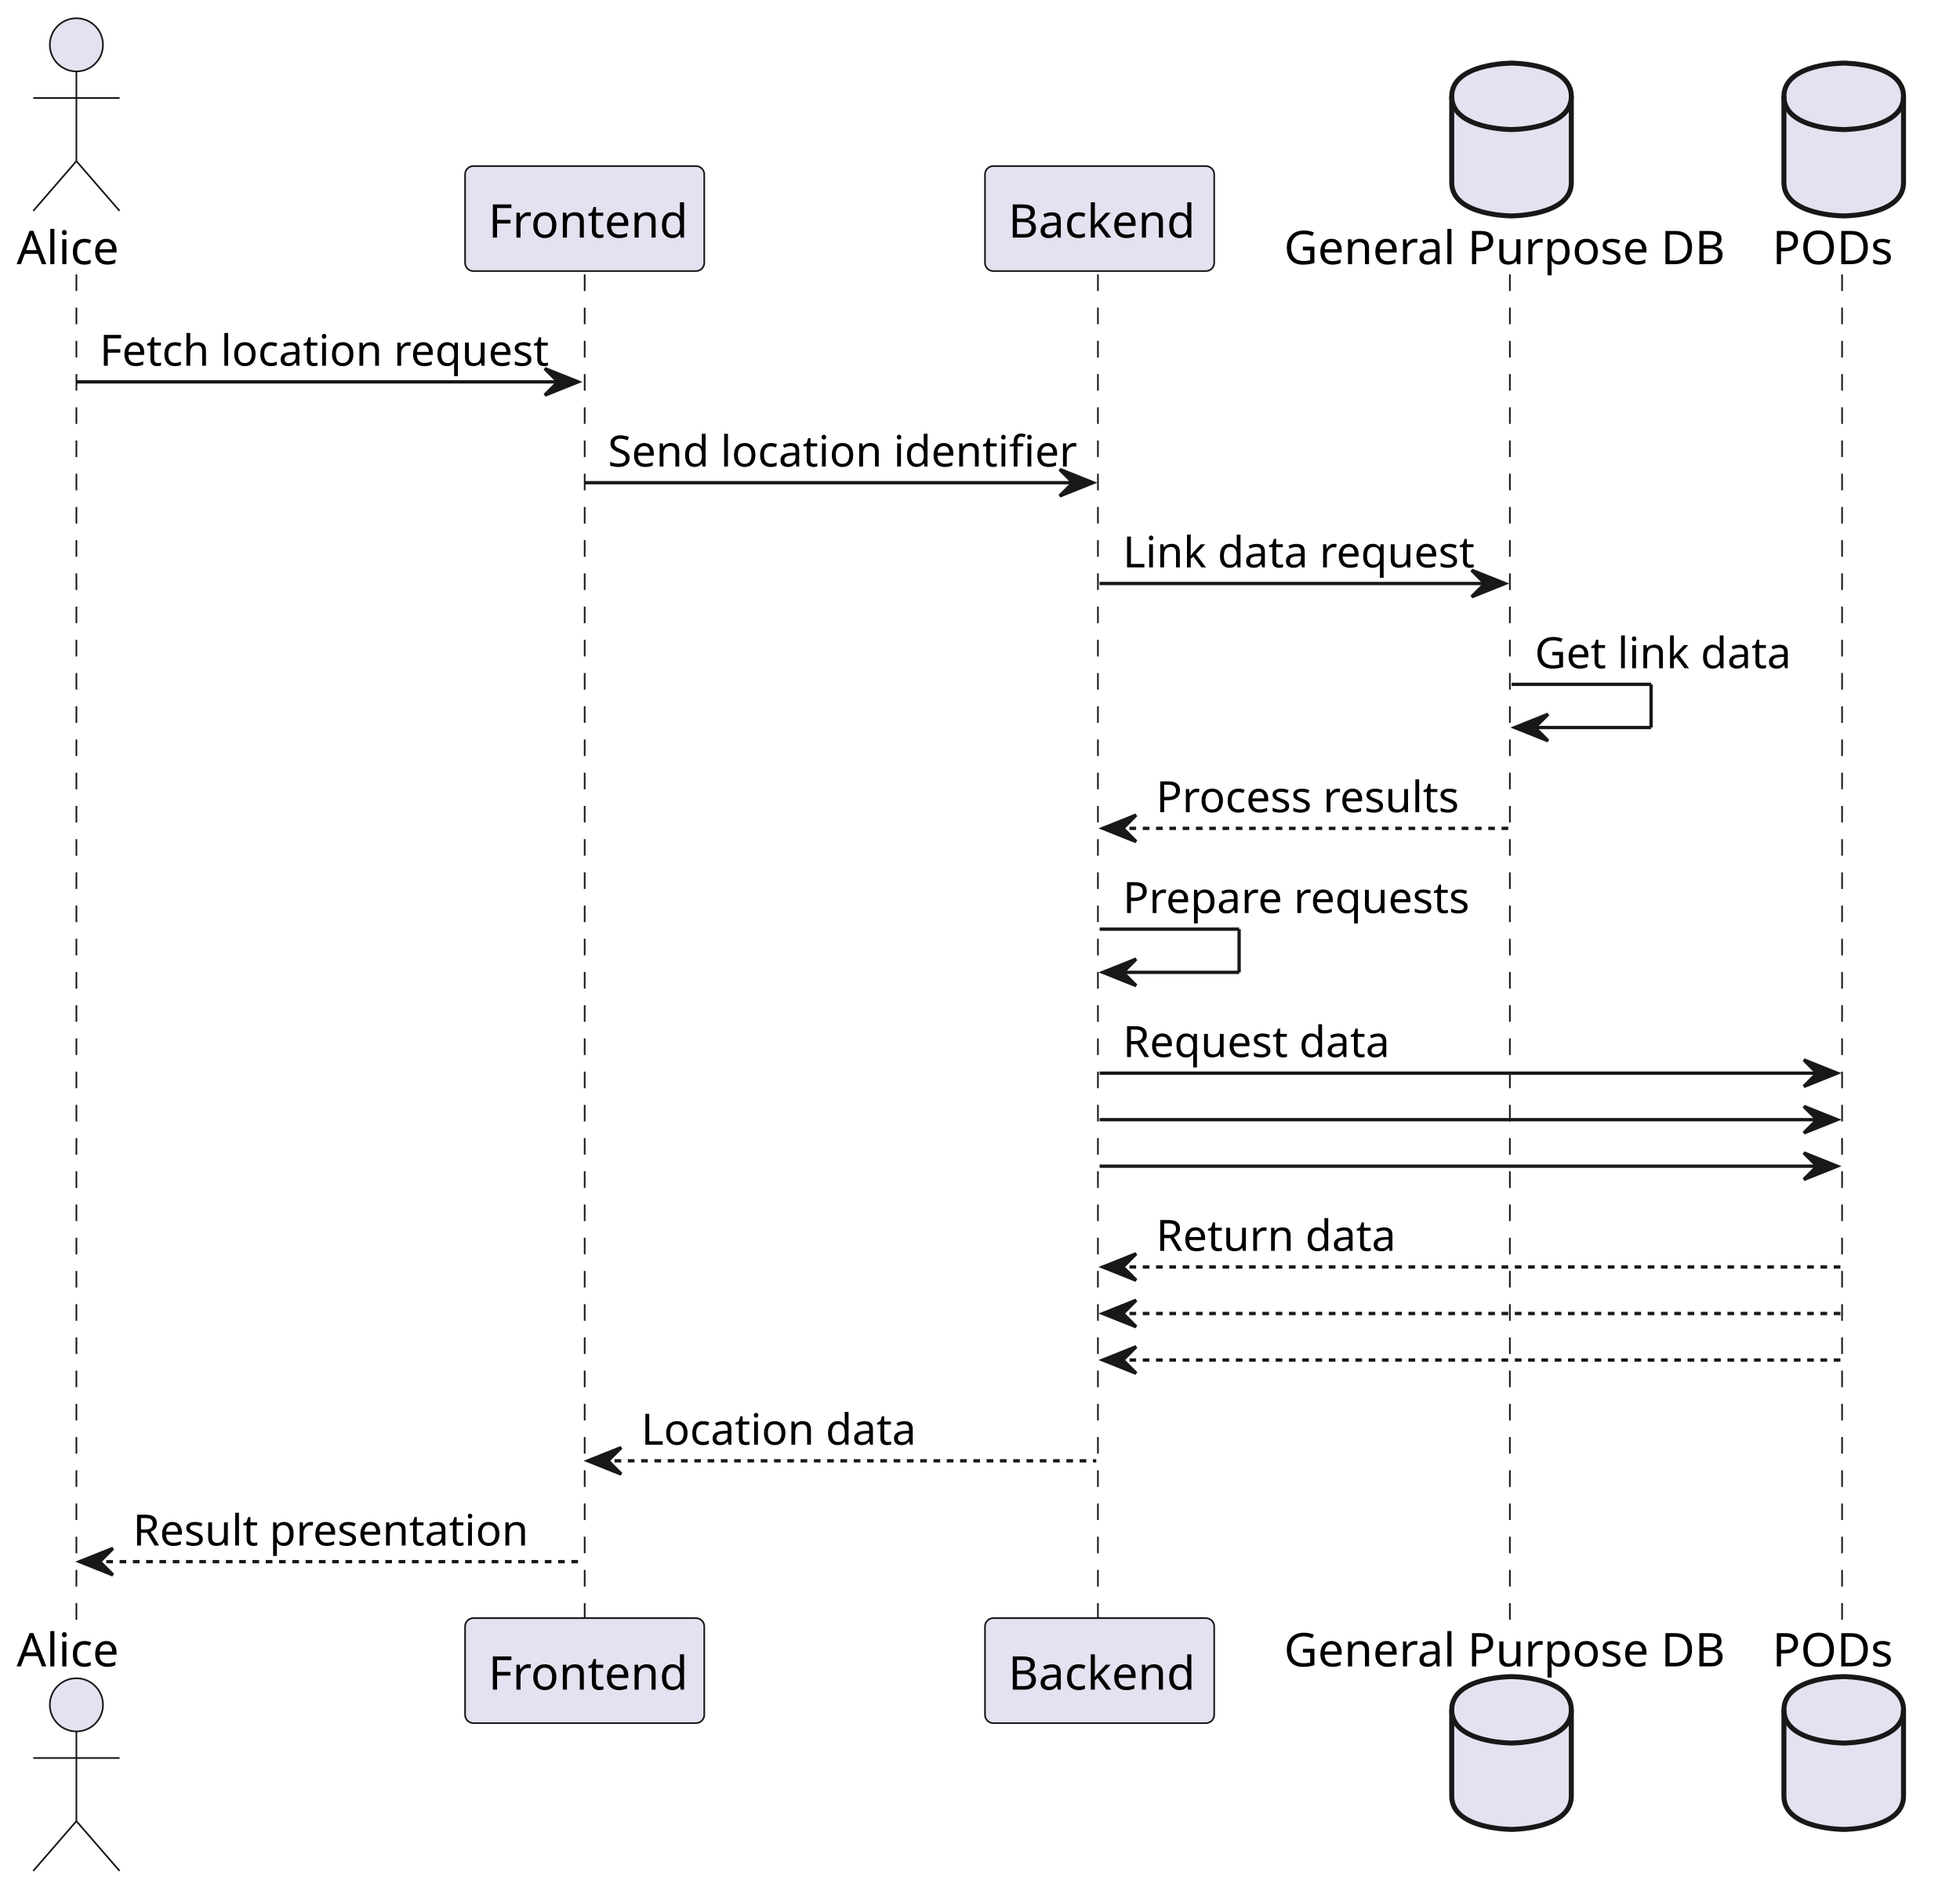
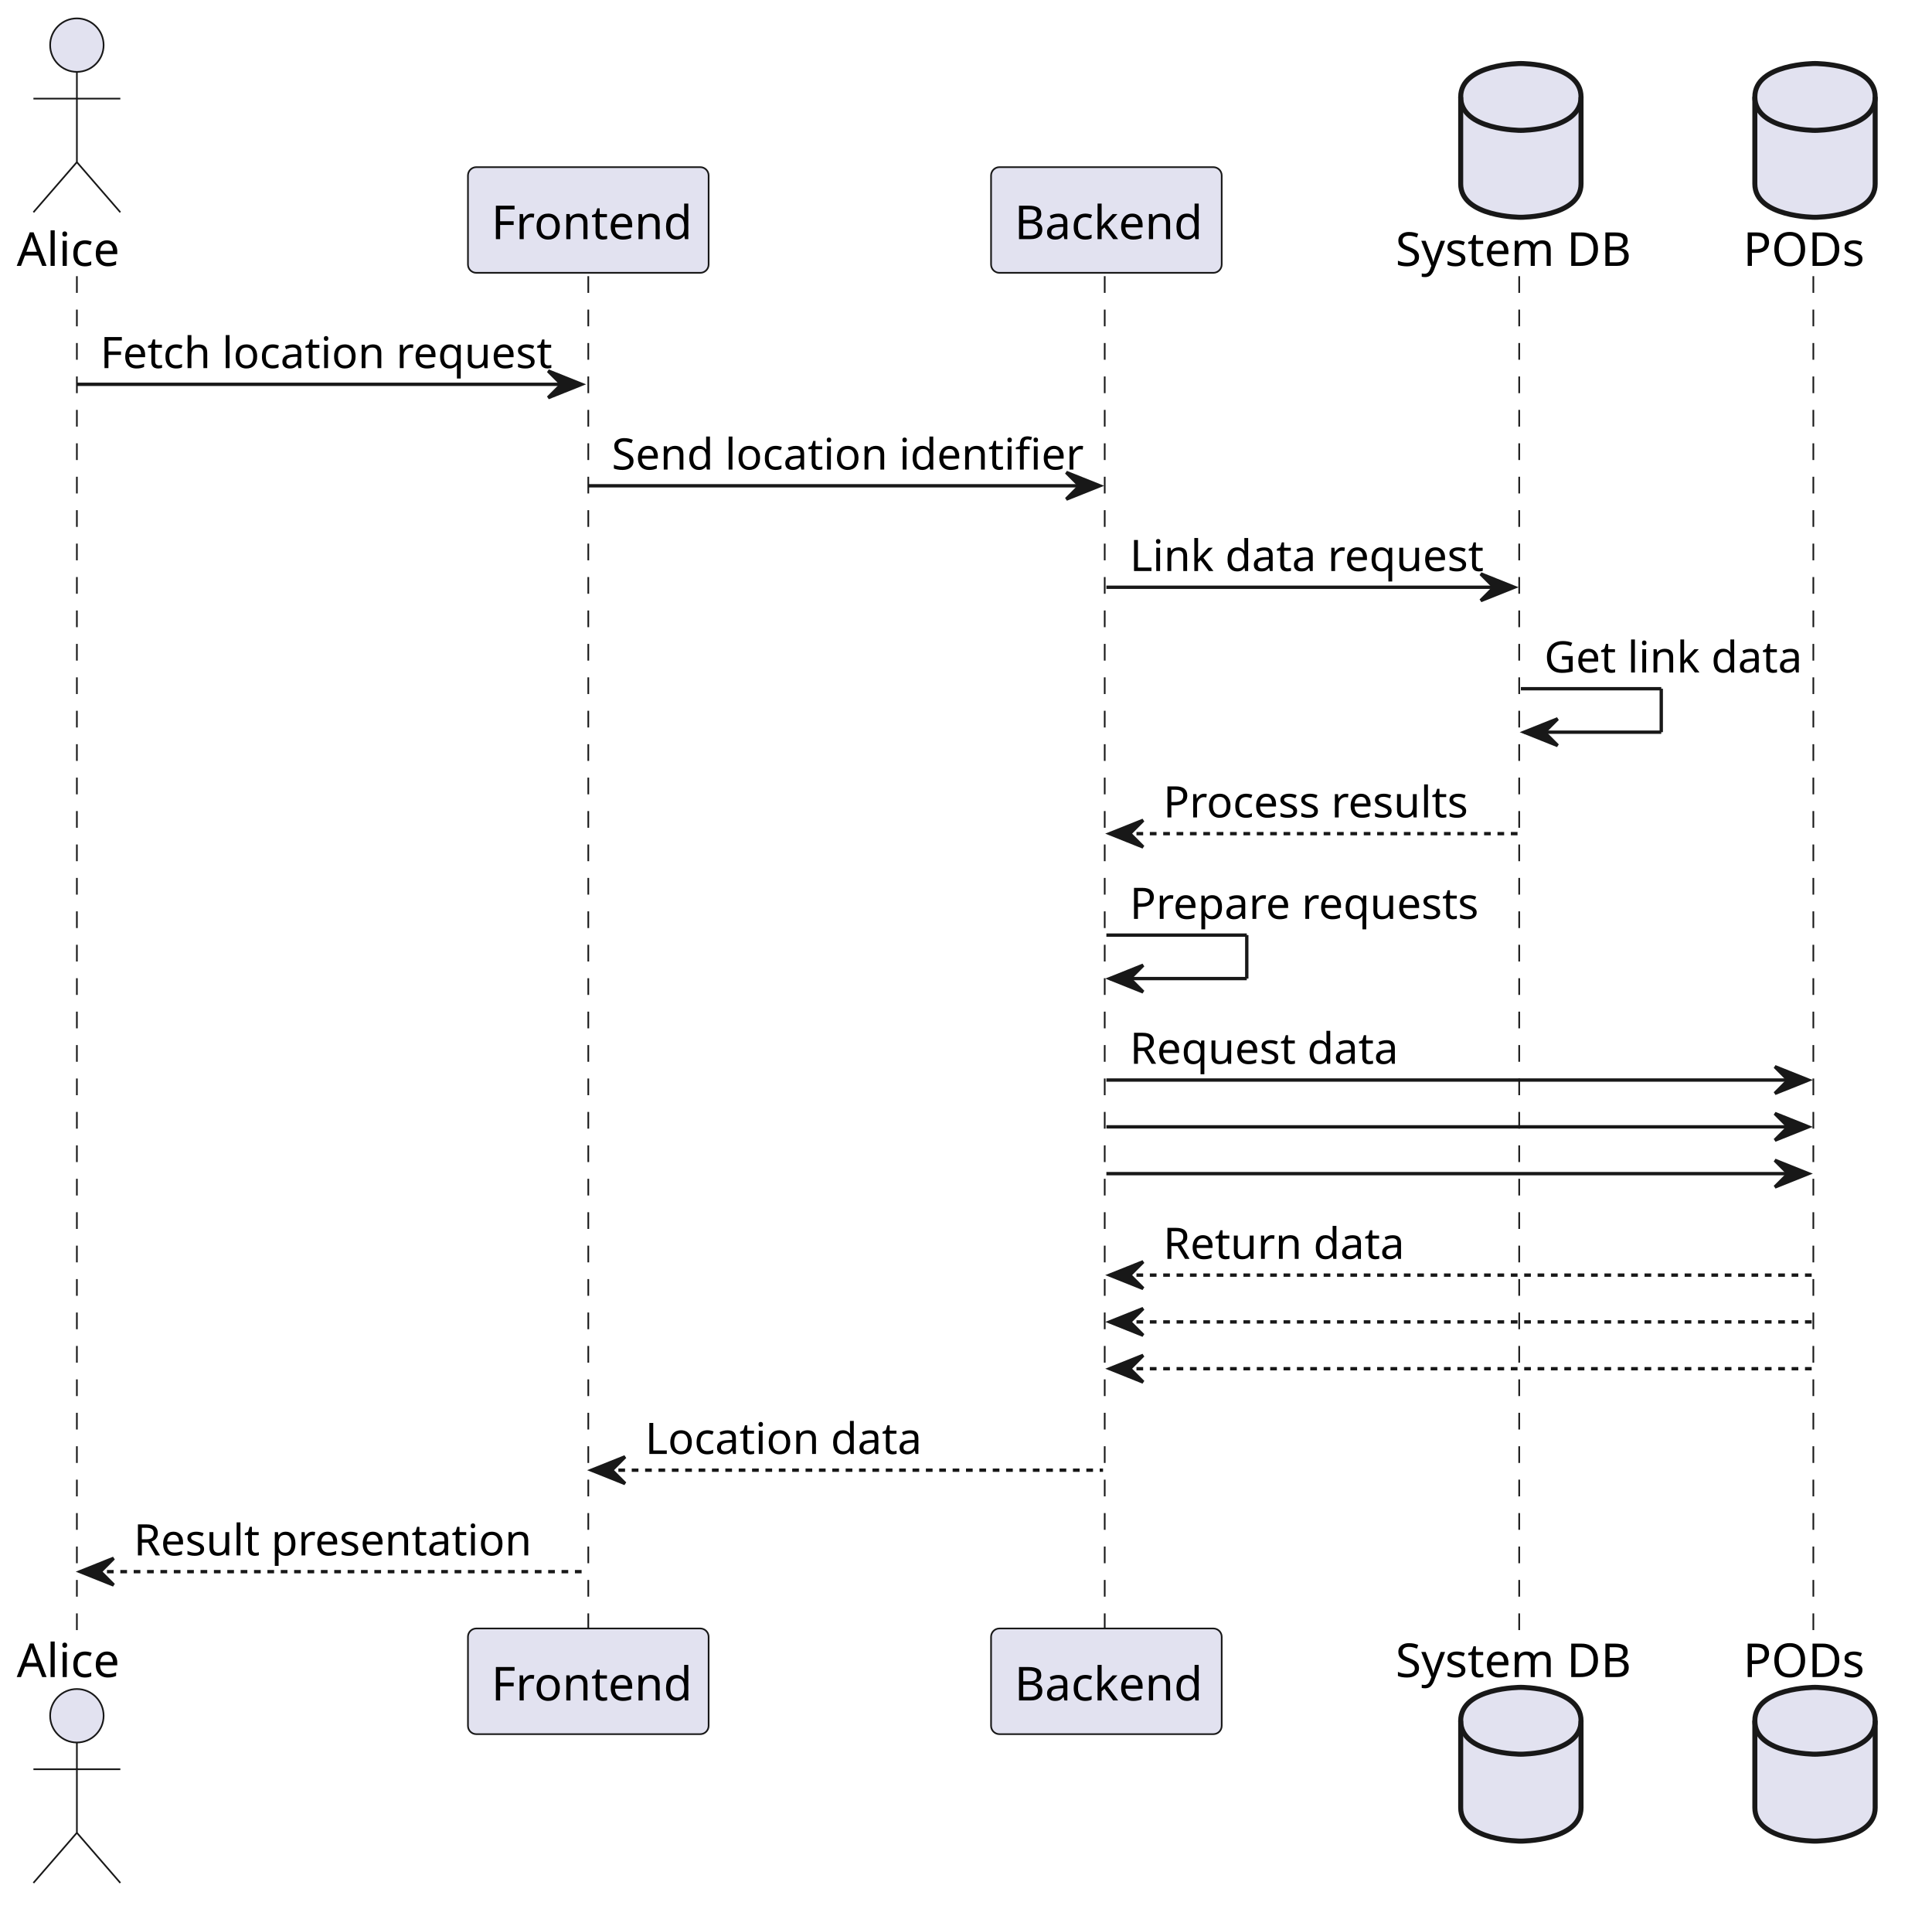
- <svg xmlns="http://www.w3.org/2000/svg" contentStyleType="text/css" height="570px" preserveAspectRatio="none" style="width:590px;height:570px;background:#FFFFFF;" version="1.1" viewBox="0 0 590 570" width="590px" zoomAndPan="magnify">
+ <svg xmlns="http://www.w3.org/2000/svg" contentStyleType="text/css" height="570px" preserveAspectRatio="none" style="width:578px;height:570px;background:#FFFFFF;" version="1.1" viewBox="0 0 578 570" width="578px" zoomAndPan="magnify">
  <defs />
  <g>
    <line style="stroke:#181818;stroke-width:0.5;stroke-dasharray:5.0,5.0;" x1="23" x2="23" y1="82.609" y2="488.125" />
    <line style="stroke:#181818;stroke-width:0.5;stroke-dasharray:5.0,5.0;" x1="176" x2="176" y1="82.609" y2="488.125" />
    <line style="stroke:#181818;stroke-width:0.5;stroke-dasharray:5.0,5.0;" x1="330.5" x2="330.5" y1="82.609" y2="488.125" />
    <line style="stroke:#181818;stroke-width:0.5;stroke-dasharray:5.0,5.0;" x1="454.5" x2="454.5" y1="82.609" y2="488.125" />
-     <line style="stroke:#181818;stroke-width:0.5;stroke-dasharray:5.0,5.0;" x1="554.5" x2="554.5" y1="82.609" y2="488.125" />
+     <line style="stroke:#181818;stroke-width:0.5;stroke-dasharray:5.0,5.0;" x1="542.5" x2="542.5" y1="82.609" y2="488.125" />
    <text fill="#000000" font-family="sans-serif" font-size="14" lengthAdjust="spacing" textLength="30" x="5" y="79.533">Alice</text>
    <ellipse cx="23" cy="13.5" fill="#E2E2F0" rx="8" ry="8" style="stroke:#181818;stroke-width:0.5;" />
    <path d="M23,21.5 L23,48.5 M10,29.5 L36,29.5 M23,48.5 L10,63.5 M23,48.5 L36,63.5 " fill="none" style="stroke:#181818;stroke-width:0.5;" />
    <text fill="#000000" font-family="sans-serif" font-size="14" lengthAdjust="spacing" textLength="30" x="5" y="501.658">Alice</text>
    <ellipse cx="23" cy="513.234" fill="#E2E2F0" rx="8" ry="8" style="stroke:#181818;stroke-width:0.5;" />
    <path d="M23,521.234 L23,548.234 M10,529.234 L36,529.234 M23,548.234 L10,563.234 M23,548.234 L36,563.234 " fill="none" style="stroke:#181818;stroke-width:0.5;" />
    <rect fill="#E2E2F0" height="31.609" rx="2.5" ry="2.5" style="stroke:#181818;stroke-width:0.5;" width="72" x="140" y="50" />
    <text fill="#000000" font-family="sans-serif" font-size="14" lengthAdjust="spacing" textLength="58" x="147" y="71.533">Frontend</text>
    <rect fill="#E2E2F0" height="31.609" rx="2.5" ry="2.5" style="stroke:#181818;stroke-width:0.5;" width="72" x="140" y="487.125" />
    <text fill="#000000" font-family="sans-serif" font-size="14" lengthAdjust="spacing" textLength="58" x="147" y="508.658">Frontend</text>
    <rect fill="#E2E2F0" height="31.609" rx="2.5" ry="2.5" style="stroke:#181818;stroke-width:0.5;" width="69" x="296.5" y="50" />
    <text fill="#000000" font-family="sans-serif" font-size="14" lengthAdjust="spacing" textLength="55" x="303.5" y="71.533">Backend</text>
    <rect fill="#E2E2F0" height="31.609" rx="2.5" ry="2.5" style="stroke:#181818;stroke-width:0.5;" width="69" x="296.5" y="487.125" />
    <text fill="#000000" font-family="sans-serif" font-size="14" lengthAdjust="spacing" textLength="55" x="303.5" y="508.658">Backend</text>
-     <text fill="#000000" font-family="sans-serif" font-size="14" lengthAdjust="spacing" textLength="131" x="386.5" y="79.533">General Purpose DB</text>
+     <text fill="#000000" font-family="sans-serif" font-size="14" lengthAdjust="spacing" textLength="69" x="417.5" y="79.533">System DB</text>
    <path d="M437,29 C437,19 455,19 455,19 C455,19 473,19 473,29 L473,55 C473,65 455,65 455,65 C455,65 437,65 437,55 L437,29 " fill="#E2E2F0" style="stroke:#181818;stroke-width:1.5;" />
    <path d="M437,29 C437,39 455,39 455,39 C455,39 473,39 473,29 " fill="none" style="stroke:#181818;stroke-width:1.5;" />
-     <text fill="#000000" font-family="sans-serif" font-size="14" lengthAdjust="spacing" textLength="131" x="386.5" y="501.658">General Purpose DB</text>
+     <text fill="#000000" font-family="sans-serif" font-size="14" lengthAdjust="spacing" textLength="69" x="417.5" y="501.658">System DB</text>
    <path d="M437,514.734 C437,504.734 455,504.734 455,504.734 C455,504.734 473,504.734 473,514.734 L473,540.734 C473,550.734 455,550.734 455,550.734 C455,550.734 437,550.734 437,540.734 L437,514.734 " fill="#E2E2F0" style="stroke:#181818;stroke-width:1.5;" />
    <path d="M437,514.734 C437,524.734 455,524.734 455,524.734 C455,524.734 473,524.734 473,514.734 " fill="none" style="stroke:#181818;stroke-width:1.5;" />
-     <text fill="#000000" font-family="sans-serif" font-size="14" lengthAdjust="spacing" textLength="37" x="533.5" y="79.533">PODs</text>
-     <path d="M537,29 C537,19 555,19 555,19 C555,19 573,19 573,29 L573,55 C573,65 555,65 555,65 C555,65 537,65 537,55 L537,29 " fill="#E2E2F0" style="stroke:#181818;stroke-width:1.5;" />
-     <path d="M537,29 C537,39 555,39 555,39 C555,39 573,39 573,29 " fill="none" style="stroke:#181818;stroke-width:1.5;" />
-     <text fill="#000000" font-family="sans-serif" font-size="14" lengthAdjust="spacing" textLength="37" x="533.5" y="501.658">PODs</text>
-     <path d="M537,514.734 C537,504.734 555,504.734 555,504.734 C555,504.734 573,504.734 573,514.734 L573,540.734 C573,550.734 555,550.734 555,550.734 C555,550.734 537,550.734 537,540.734 L537,514.734 " fill="#E2E2F0" style="stroke:#181818;stroke-width:1.5;" />
-     <path d="M537,514.734 C537,524.734 555,524.734 555,524.734 C555,524.734 573,524.734 573,514.734 " fill="none" style="stroke:#181818;stroke-width:1.5;" />
+     <text fill="#000000" font-family="sans-serif" font-size="14" lengthAdjust="spacing" textLength="37" x="521.5" y="79.533">PODs</text>
+     <path d="M525,29 C525,19 543,19 543,19 C543,19 561,19 561,29 L561,55 C561,65 543,65 543,65 C543,65 525,65 525,55 L525,29 " fill="#E2E2F0" style="stroke:#181818;stroke-width:1.5;" />
+     <path d="M525,29 C525,39 543,39 543,39 C543,39 561,39 561,29 " fill="none" style="stroke:#181818;stroke-width:1.5;" />
+     <text fill="#000000" font-family="sans-serif" font-size="14" lengthAdjust="spacing" textLength="37" x="521.5" y="501.658">PODs</text>
+     <path d="M525,514.734 C525,504.734 543,504.734 543,504.734 C543,504.734 561,504.734 561,514.734 L561,540.734 C561,550.734 543,550.734 543,550.734 C543,550.734 525,550.734 525,540.734 L525,514.734 " fill="#E2E2F0" style="stroke:#181818;stroke-width:1.5;" />
+     <path d="M525,514.734 C525,524.734 543,524.734 543,524.734 C543,524.734 561,524.734 561,514.734 " fill="none" style="stroke:#181818;stroke-width:1.5;" />
    <polygon fill="#181818" points="164,110.961,174,114.961,164,118.961,168,114.961" style="stroke:#181818;stroke-width:1.0;" />
    <line style="stroke:#181818;stroke-width:1.0;" x1="23" x2="170" y1="114.961" y2="114.961" />
    <text fill="#000000" font-family="sans-serif" font-size="13" lengthAdjust="spacing" textLength="129" x="30" y="110.105">Fetch location request</text>
    <polygon fill="#181818" points="319,141.312,329,145.312,319,149.312,323,145.312" style="stroke:#181818;stroke-width:1.0;" />
    <line style="stroke:#181818;stroke-width:1.0;" x1="176" x2="325" y1="145.312" y2="145.312" />
    <text fill="#000000" font-family="sans-serif" font-size="13" lengthAdjust="spacing" textLength="131" x="183" y="140.456">Send location identifier</text>
    <polygon fill="#181818" points="443,171.664,453,175.664,443,179.664,447,175.664" style="stroke:#181818;stroke-width:1.0;" />
    <line style="stroke:#181818;stroke-width:1.0;" x1="331" x2="449" y1="175.664" y2="175.664" />
    <text fill="#000000" font-family="sans-serif" font-size="13" lengthAdjust="spacing" textLength="100" x="338" y="170.808">Link data request</text>
    <line style="stroke:#181818;stroke-width:1.0;" x1="455" x2="497" y1="206.016" y2="206.016" />
    <line style="stroke:#181818;stroke-width:1.0;" x1="497" x2="497" y1="206.016" y2="219.016" />
    <line style="stroke:#181818;stroke-width:1.0;" x1="456" x2="497" y1="219.016" y2="219.016" />
    <polygon fill="#181818" points="466,215.016,456,219.016,466,223.016,462,219.016" style="stroke:#181818;stroke-width:1.0;" />
    <text fill="#000000" font-family="sans-serif" font-size="13" lengthAdjust="spacing" textLength="74" x="462" y="201.159">Get link data</text>
    <polygon fill="#181818" points="342,245.367,332,249.367,342,253.367,338,249.367" style="stroke:#181818;stroke-width:1.0;" />
    <line style="stroke:#181818;stroke-width:1.0;stroke-dasharray:2.0,2.0;" x1="336" x2="454" y1="249.367" y2="249.367" />
    <text fill="#000000" font-family="sans-serif" font-size="13" lengthAdjust="spacing" textLength="91" x="348" y="244.511">Process results</text>
    <line style="stroke:#181818;stroke-width:1.0;" x1="331" x2="373" y1="279.719" y2="279.719" />
    <line style="stroke:#181818;stroke-width:1.0;" x1="373" x2="373" y1="279.719" y2="292.719" />
    <line style="stroke:#181818;stroke-width:1.0;" x1="332" x2="373" y1="292.719" y2="292.719" />
    <polygon fill="#181818" points="342,288.719,332,292.719,342,296.719,338,292.719" style="stroke:#181818;stroke-width:1.0;" />
    <text fill="#000000" font-family="sans-serif" font-size="13" lengthAdjust="spacing" textLength="99" x="338" y="274.862">Prepare requests</text>
-     <polygon fill="#181818" points="543,319.07,553,323.07,543,327.07,547,323.07" style="stroke:#181818;stroke-width:1.0;" />
-     <line style="stroke:#181818;stroke-width:1.0;" x1="331" x2="549" y1="323.07" y2="323.07" />
+     <polygon fill="#181818" points="531,319.07,541,323.07,531,327.07,535,323.07" style="stroke:#181818;stroke-width:1.0;" />
+     <line style="stroke:#181818;stroke-width:1.0;" x1="331" x2="537" y1="323.07" y2="323.07" />
    <text fill="#000000" font-family="sans-serif" font-size="13" lengthAdjust="spacing" textLength="77" x="338" y="318.214">Request data</text>
-     <polygon fill="#181818" points="543,333.07,553,337.07,543,341.07,547,337.07" style="stroke:#181818;stroke-width:1.0;" />
-     <line style="stroke:#181818;stroke-width:1.0;" x1="331" x2="549" y1="337.07" y2="337.07" />
-     <polygon fill="#181818" points="543,347.07,553,351.07,543,355.07,547,351.07" style="stroke:#181818;stroke-width:1.0;" />
-     <line style="stroke:#181818;stroke-width:1.0;" x1="331" x2="549" y1="351.07" y2="351.07" />
+     <polygon fill="#181818" points="531,333.07,541,337.07,531,341.07,535,337.07" style="stroke:#181818;stroke-width:1.0;" />
+     <line style="stroke:#181818;stroke-width:1.0;" x1="331" x2="537" y1="337.07" y2="337.07" />
+     <polygon fill="#181818" points="531,347.07,541,351.07,531,355.07,535,351.07" style="stroke:#181818;stroke-width:1.0;" />
+     <line style="stroke:#181818;stroke-width:1.0;" x1="331" x2="537" y1="351.07" y2="351.07" />
    <polygon fill="#181818" points="342,377.422,332,381.422,342,385.422,338,381.422" style="stroke:#181818;stroke-width:1.0;" />
-     <line style="stroke:#181818;stroke-width:1.0;stroke-dasharray:2.0,2.0;" x1="336" x2="554" y1="381.422" y2="381.422" />
+     <line style="stroke:#181818;stroke-width:1.0;stroke-dasharray:2.0,2.0;" x1="336" x2="542" y1="381.422" y2="381.422" />
    <text fill="#000000" font-family="sans-serif" font-size="13" lengthAdjust="spacing" textLength="67" x="348" y="376.565">Return data</text>
    <polygon fill="#181818" points="342,391.422,332,395.422,342,399.422,338,395.422" style="stroke:#181818;stroke-width:1.0;" />
-     <line style="stroke:#181818;stroke-width:1.0;stroke-dasharray:2.0,2.0;" x1="336" x2="554" y1="395.422" y2="395.422" />
+     <line style="stroke:#181818;stroke-width:1.0;stroke-dasharray:2.0,2.0;" x1="336" x2="542" y1="395.422" y2="395.422" />
    <polygon fill="#181818" points="342,405.422,332,409.422,342,413.422,338,409.422" style="stroke:#181818;stroke-width:1.0;" />
-     <line style="stroke:#181818;stroke-width:1.0;stroke-dasharray:2.0,2.0;" x1="336" x2="554" y1="409.422" y2="409.422" />
+     <line style="stroke:#181818;stroke-width:1.0;stroke-dasharray:2.0,2.0;" x1="336" x2="542" y1="409.422" y2="409.422" />
    <polygon fill="#181818" points="187,435.773,177,439.773,187,443.773,183,439.773" style="stroke:#181818;stroke-width:1.0;" />
    <line style="stroke:#181818;stroke-width:1.0;stroke-dasharray:2.0,2.0;" x1="181" x2="330" y1="439.773" y2="439.773" />
    <text fill="#000000" font-family="sans-serif" font-size="13" lengthAdjust="spacing" textLength="78" x="193" y="434.917">Location data</text>
    <polygon fill="#181818" points="34,466.125,24,470.125,34,474.125,30,470.125" style="stroke:#181818;stroke-width:1.0;" />
    <line style="stroke:#181818;stroke-width:1.0;stroke-dasharray:2.0,2.0;" x1="28" x2="175" y1="470.125" y2="470.125" />
    <text fill="#000000" font-family="sans-serif" font-size="13" lengthAdjust="spacing" textLength="112" x="40" y="465.269">Result presentation</text>
  </g>
</svg>
